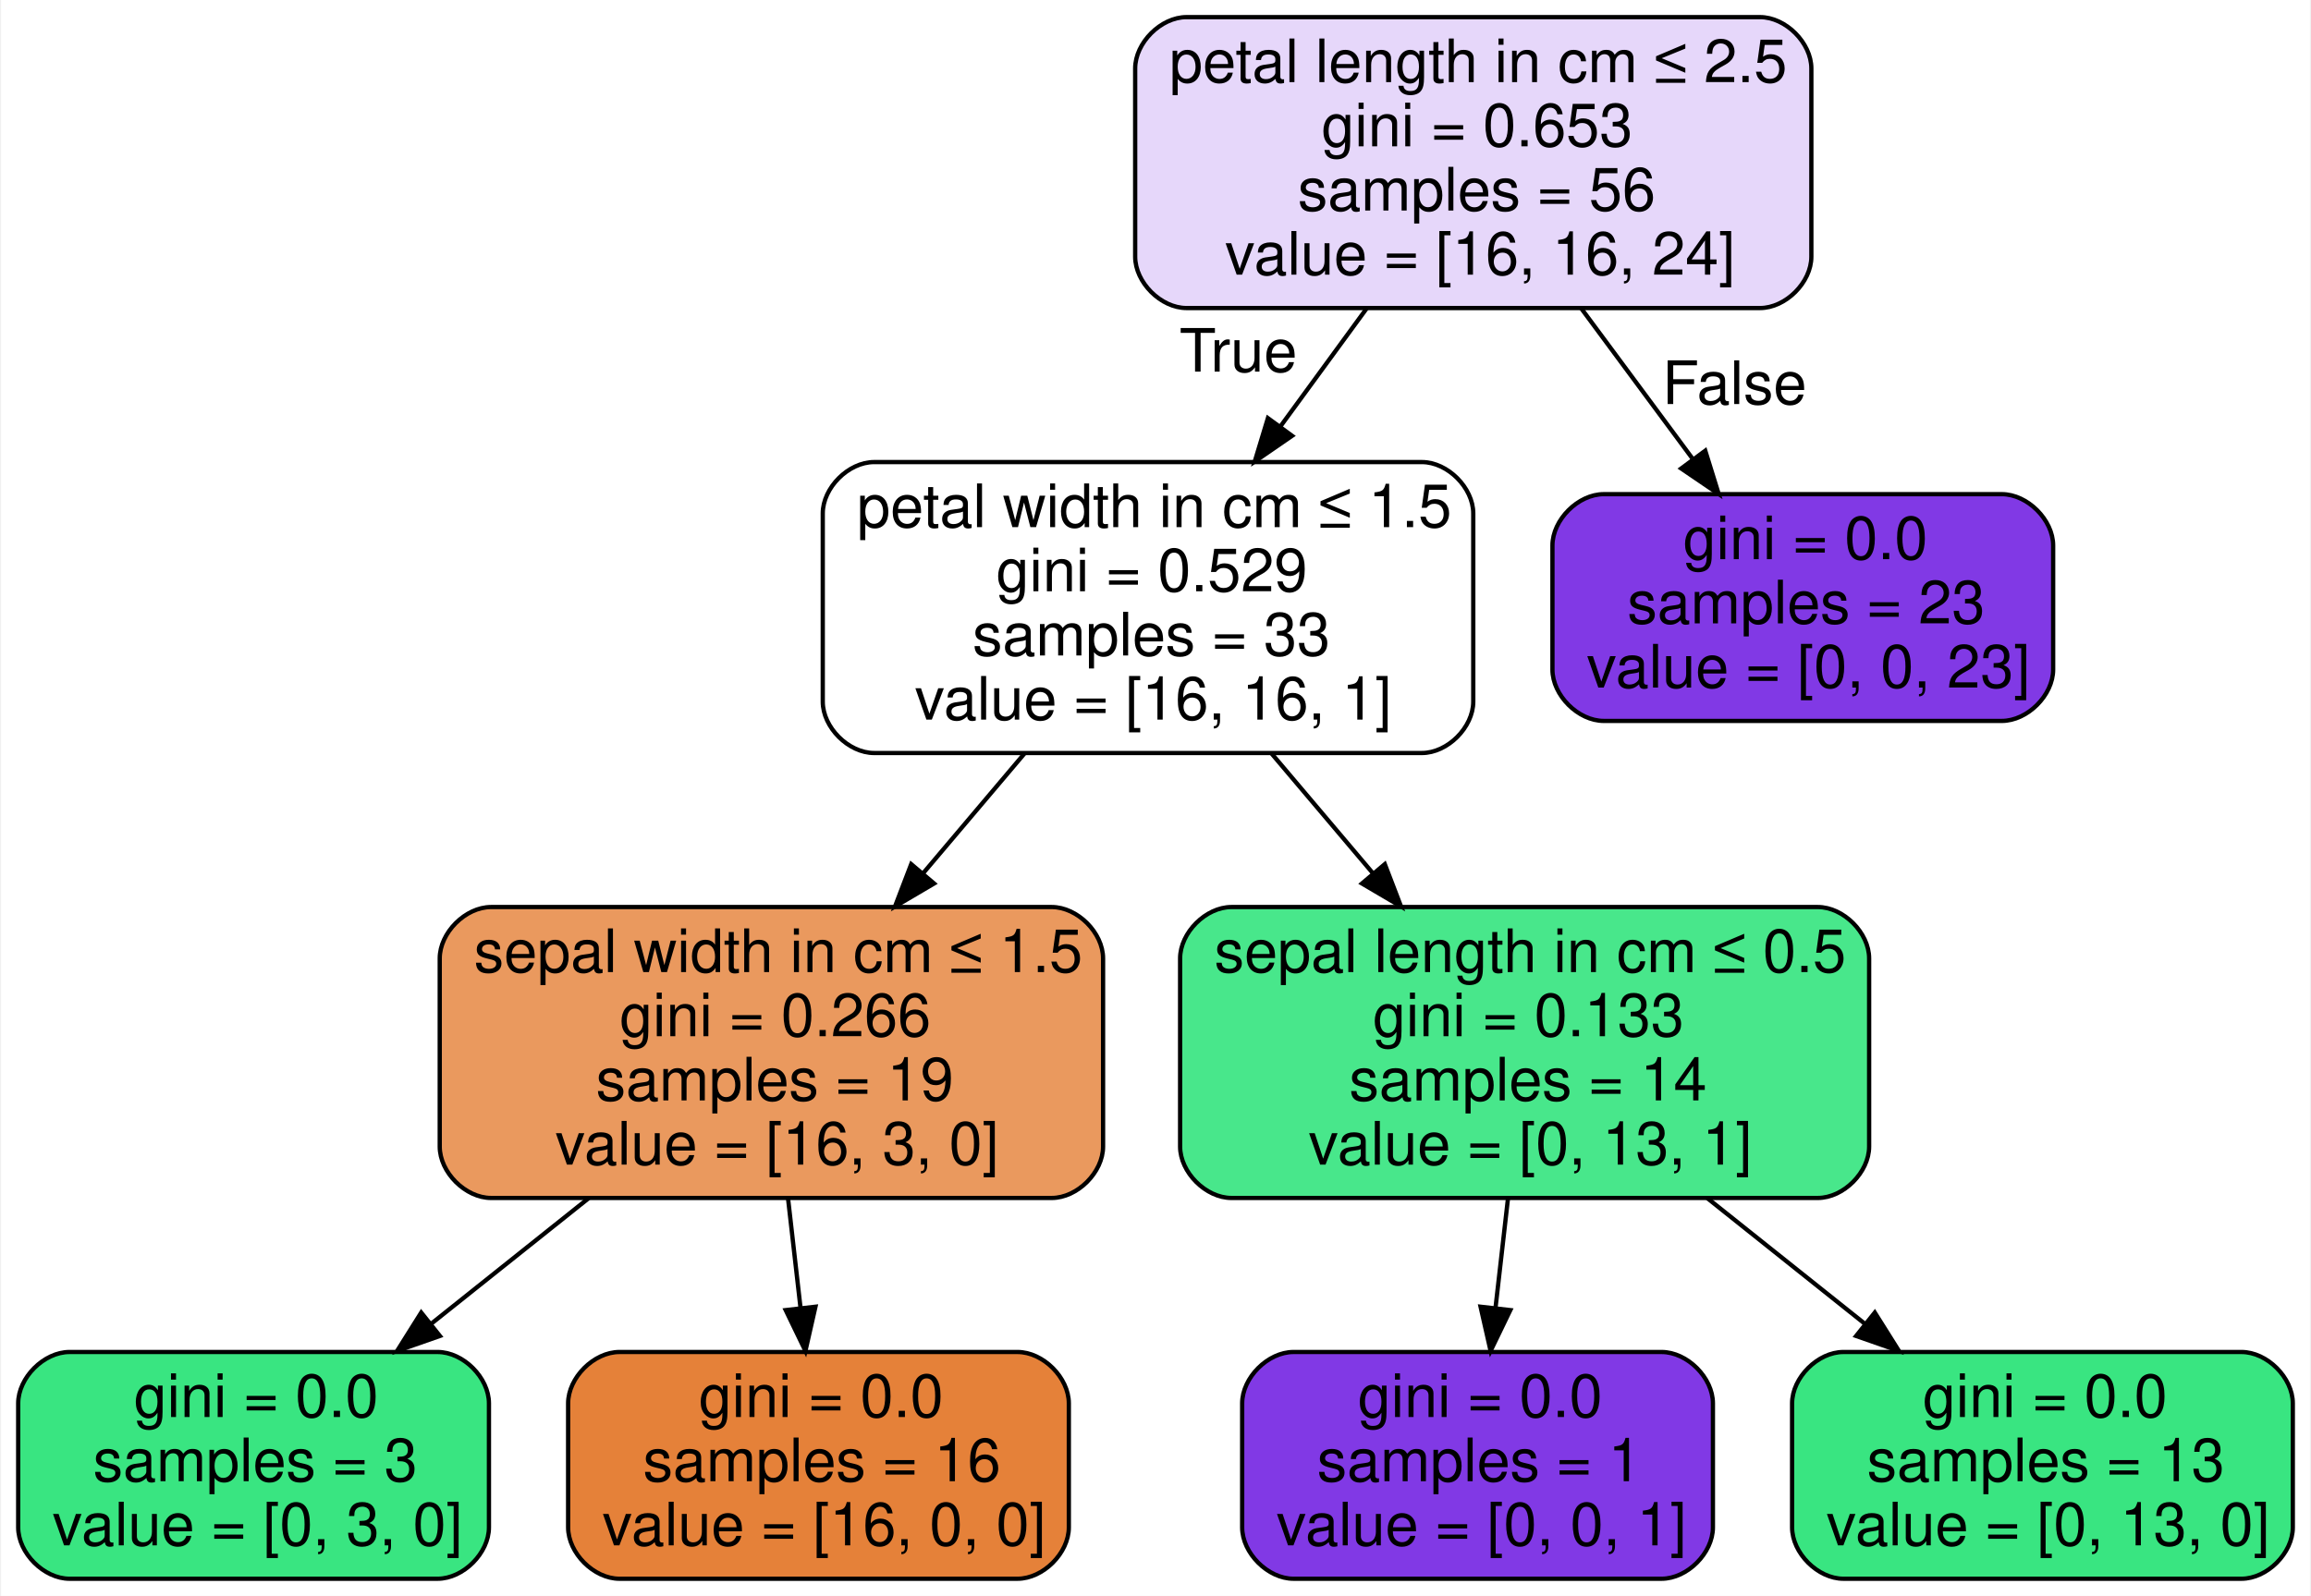
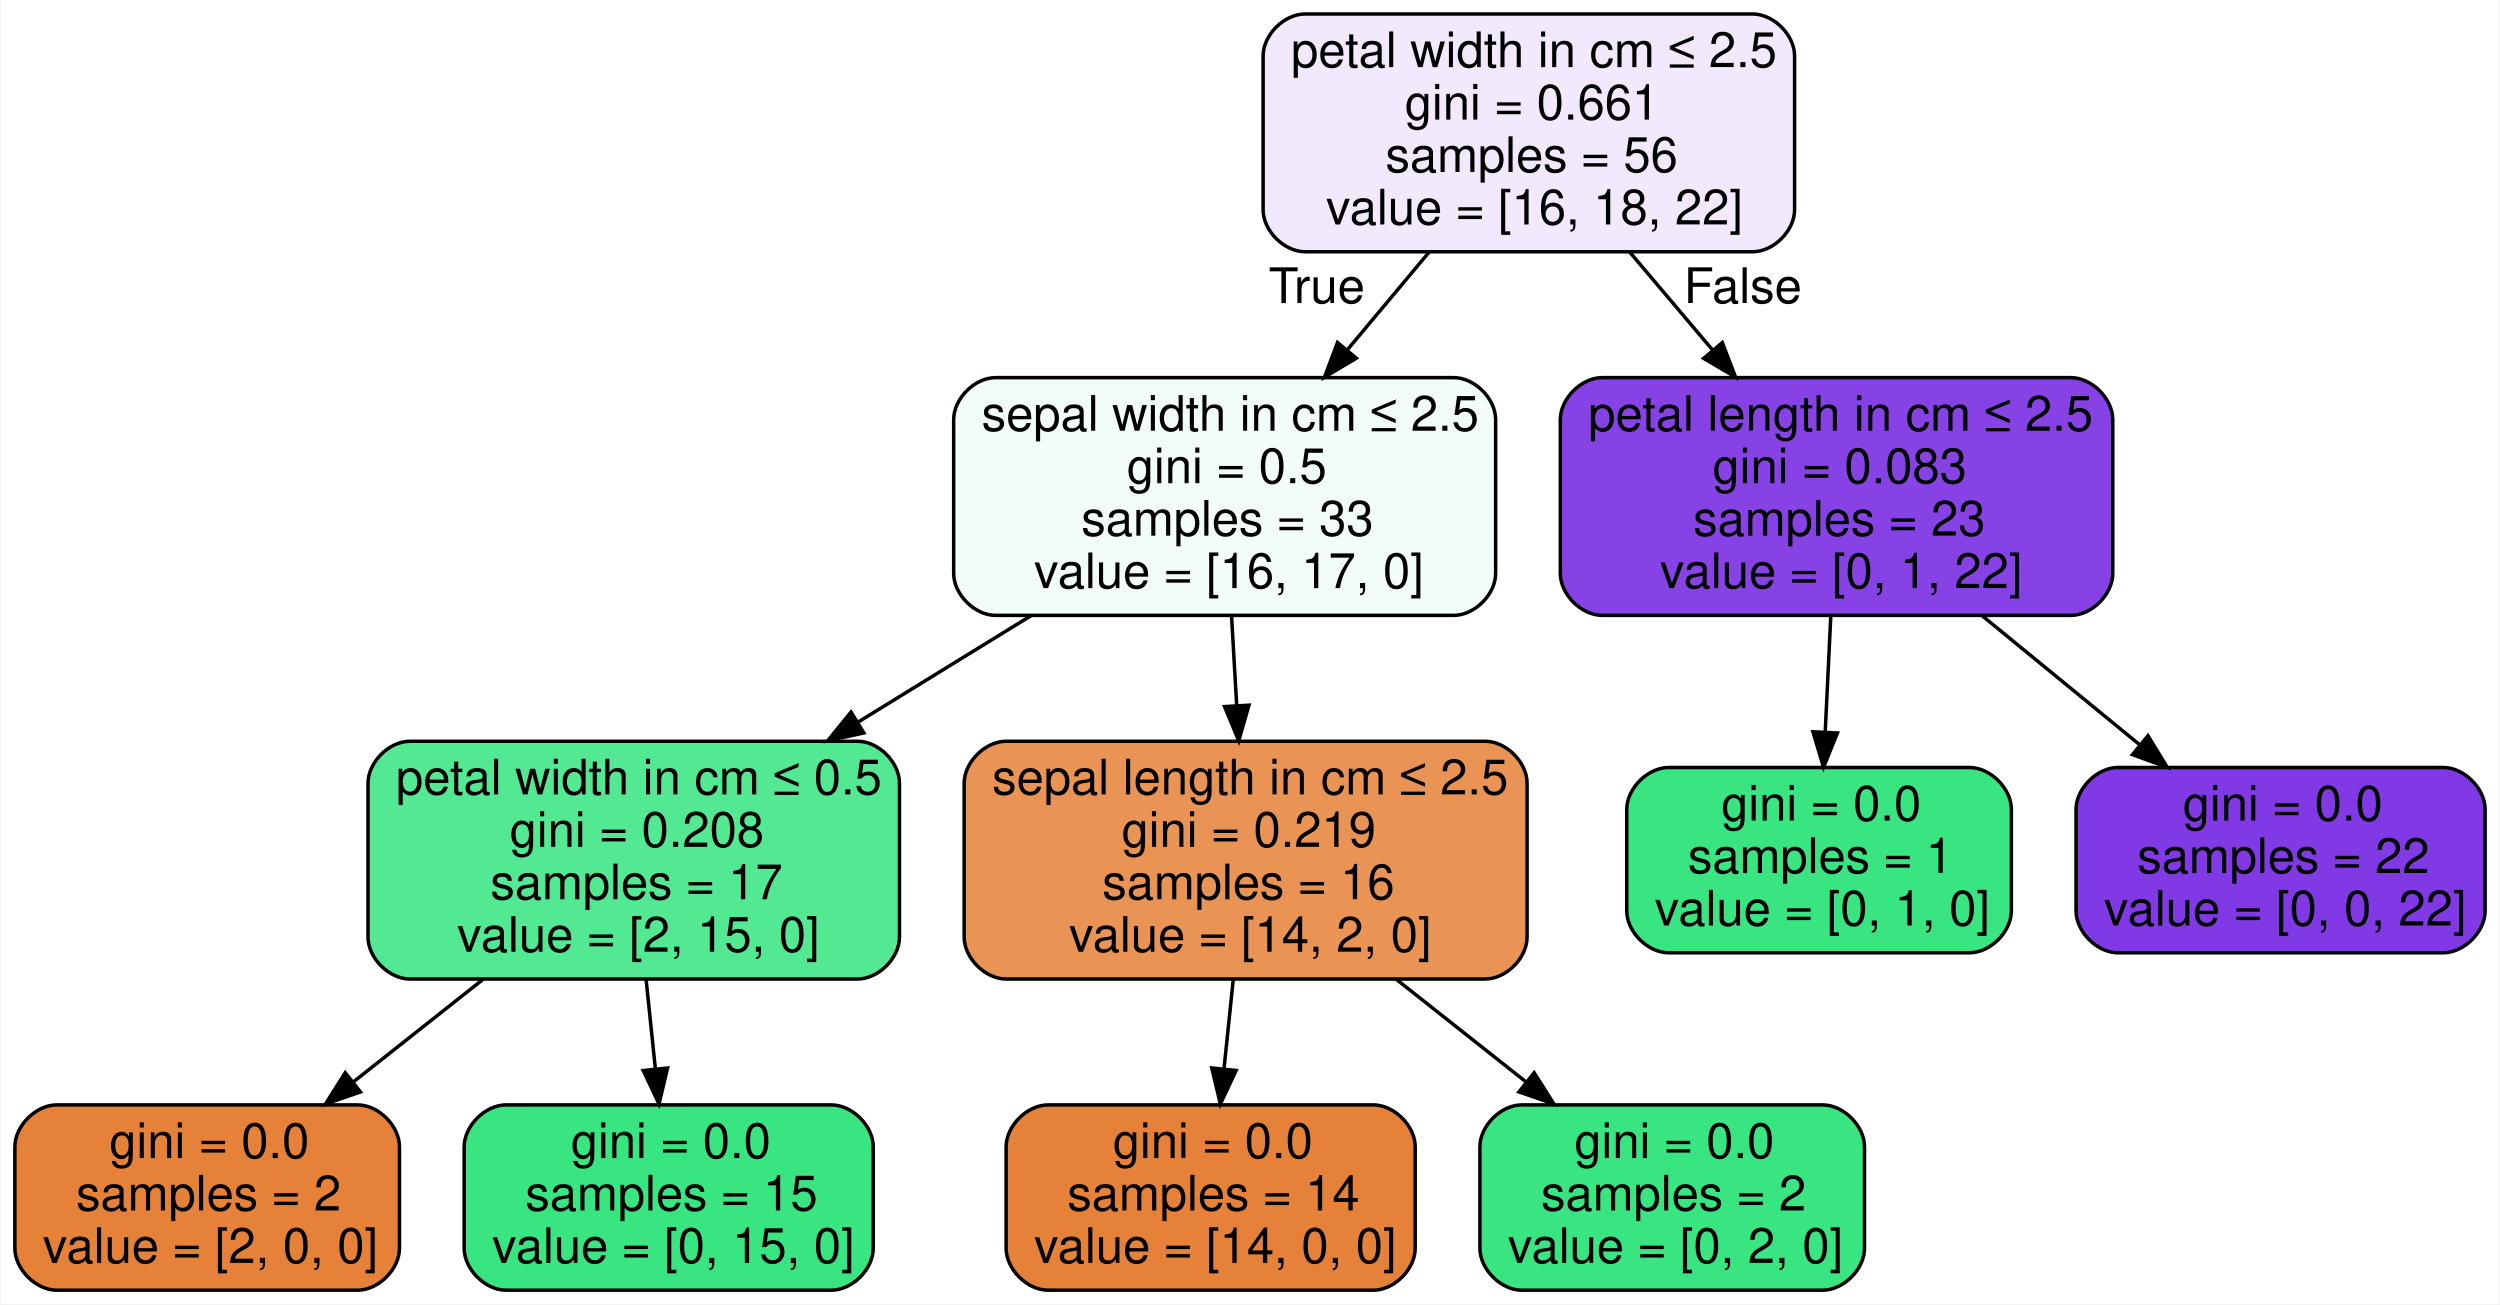
- <svg xmlns="http://www.w3.org/2000/svg" width="540pt" height="373pt" viewBox="0.00 0.00 539.50 373.00">
+ <svg xmlns="http://www.w3.org/2000/svg" width="715pt" height="373pt" viewBox="0.00 0.00 714.50 373.00">
  <g id="graph0" class="graph" transform="scale(1 1) rotate(0) translate(4 369)">
-     <polygon fill="#ffffff" stroke="transparent" points="-4,4 -4,-369 535.5,-369 535.5,4 -4,4" />
+     <polygon fill="#ffffff" stroke="transparent" points="-4,4 -4,-369 710.5,-369 710.5,4 -4,4" />
    <g id="node1" class="node">
-       <path fill="#e6d7fa" stroke="#000000" d="M407,-365C407,-365 273,-365 273,-365 267,-365 261,-359 261,-353 261,-353 261,-309 261,-309 261,-303 267,-297 273,-297 273,-297 407,-297 407,-297 413,-297 419,-303 419,-309 419,-309 419,-353 419,-353 419,-359 413,-365 407,-365" />
-       <text text-anchor="start" x="269" y="-349.8" font-family="Helvetica,sans-Serif" font-size="14.00" fill="#000000">petal length in cm ≤ 2.5</text>
-       <text text-anchor="start" x="304.5" y="-334.8" font-family="Helvetica,sans-Serif" font-size="14.00" fill="#000000">gini = 0.653</text>
-       <text text-anchor="start" x="299" y="-319.8" font-family="Helvetica,sans-Serif" font-size="14.00" fill="#000000">samples = 56</text>
-       <text text-anchor="start" x="282" y="-304.8" font-family="Helvetica,sans-Serif" font-size="14.00" fill="#000000">value = [16, 16, 24]</text>
+       <path fill="#f2eafc" stroke="#000000" d="M497,-365C497,-365 369,-365 369,-365 363,-365 357,-359 357,-353 357,-353 357,-309 357,-309 357,-303 363,-297 369,-297 369,-297 497,-297 497,-297 503,-297 509,-303 509,-309 509,-309 509,-353 509,-353 509,-359 503,-365 497,-365" />
+       <text text-anchor="start" x="365" y="-349.8" font-family="Helvetica,sans-Serif" font-size="14.00" fill="#000000">petal width in cm ≤ 2.5</text>
+       <text text-anchor="start" x="397.5" y="-334.8" font-family="Helvetica,sans-Serif" font-size="14.00" fill="#000000">gini = 0.661</text>
+       <text text-anchor="start" x="392" y="-319.8" font-family="Helvetica,sans-Serif" font-size="14.00" fill="#000000">samples = 56</text>
+       <text text-anchor="start" x="375" y="-304.8" font-family="Helvetica,sans-Serif" font-size="14.00" fill="#000000">value = [16, 18, 22]</text>
    </g>
    <g id="node2" class="node">
-       <path fill="#ffffff" stroke="#000000" d="M328,-261C328,-261 200,-261 200,-261 194,-261 188,-255 188,-249 188,-249 188,-205 188,-205 188,-199 194,-193 200,-193 200,-193 328,-193 328,-193 334,-193 340,-199 340,-205 340,-205 340,-249 340,-249 340,-255 334,-261 328,-261" />
-       <text text-anchor="start" x="196" y="-245.8" font-family="Helvetica,sans-Serif" font-size="14.00" fill="#000000">petal width in cm ≤ 1.5</text>
-       <text text-anchor="start" x="228.5" y="-230.8" font-family="Helvetica,sans-Serif" font-size="14.00" fill="#000000">gini = 0.529</text>
-       <text text-anchor="start" x="223" y="-215.8" font-family="Helvetica,sans-Serif" font-size="14.00" fill="#000000">samples = 33</text>
-       <text text-anchor="start" x="209.5" y="-200.8" font-family="Helvetica,sans-Serif" font-size="14.00" fill="#000000">value = [16, 16, 1]</text>
+       <path fill="#f3fdf8" stroke="#000000" d="M411.5,-261C411.5,-261 280.5,-261 280.5,-261 274.5,-261 268.5,-255 268.5,-249 268.5,-249 268.5,-205 268.5,-205 268.5,-199 274.5,-193 280.5,-193 280.5,-193 411.5,-193 411.5,-193 417.5,-193 423.5,-199 423.5,-205 423.5,-205 423.5,-249 423.5,-249 423.5,-255 417.5,-261 411.5,-261" />
+       <text text-anchor="start" x="276.5" y="-245.8" font-family="Helvetica,sans-Serif" font-size="14.00" fill="#000000">sepal width in cm ≤ 2.5</text>
+       <text text-anchor="start" x="318" y="-230.8" font-family="Helvetica,sans-Serif" font-size="14.00" fill="#000000">gini = 0.5</text>
+       <text text-anchor="start" x="305" y="-215.8" font-family="Helvetica,sans-Serif" font-size="14.00" fill="#000000">samples = 33</text>
+       <text text-anchor="start" x="291.5" y="-200.8" font-family="Helvetica,sans-Serif" font-size="14.00" fill="#000000">value = [16, 17, 0]</text>
    </g>
    <g id="edge1" class="edge">
-       <path fill="none" stroke="#000000" d="M315.115,-296.947C308.685,-288.147 301.684,-278.567 294.984,-269.399" />
-       <polygon fill="#000000" stroke="#000000" points="297.667,-267.139 288.941,-261.13 292.015,-271.269 297.667,-267.139" />
-       <text text-anchor="middle" x="285.099" y="-282.133" font-family="Helvetica,sans-Serif" font-size="14.00" fill="#000000">True</text>
+       <path fill="none" stroke="#000000" d="M404.513,-296.947C397.002,-287.968 388.81,-278.176 381,-268.839" />
+       <polygon fill="#000000" stroke="#000000" points="383.652,-266.554 374.551,-261.13 378.283,-271.046 383.652,-266.554" />
+       <text text-anchor="middle" x="372.335" y="-282.332" font-family="Helvetica,sans-Serif" font-size="14.00" fill="#000000">True</text>
    </g>
    <g id="node9" class="node">
-       <path fill="#8139e5" stroke="#000000" d="M463.5,-253.5C463.5,-253.5 370.5,-253.5 370.5,-253.5 364.5,-253.5 358.5,-247.5 358.5,-241.5 358.5,-241.5 358.5,-212.5 358.5,-212.5 358.5,-206.5 364.5,-200.5 370.5,-200.5 370.5,-200.5 463.5,-200.5 463.5,-200.5 469.5,-200.5 475.5,-206.5 475.5,-212.5 475.5,-212.5 475.5,-241.5 475.5,-241.5 475.5,-247.5 469.5,-253.5 463.5,-253.5" />
-       <text text-anchor="start" x="389" y="-238.3" font-family="Helvetica,sans-Serif" font-size="14.00" fill="#000000">gini = 0.0</text>
-       <text text-anchor="start" x="376" y="-223.3" font-family="Helvetica,sans-Serif" font-size="14.00" fill="#000000">samples = 23</text>
-       <text text-anchor="start" x="366.5" y="-208.3" font-family="Helvetica,sans-Serif" font-size="14.00" fill="#000000">value = [0, 0, 23]</text>
+       <path fill="#8742e6" stroke="#000000" d="M588,-261C588,-261 454,-261 454,-261 448,-261 442,-255 442,-249 442,-249 442,-205 442,-205 442,-199 448,-193 454,-193 454,-193 588,-193 588,-193 594,-193 600,-199 600,-205 600,-205 600,-249 600,-249 600,-255 594,-261 588,-261" />
+       <text text-anchor="start" x="450" y="-245.8" font-family="Helvetica,sans-Serif" font-size="14.00" fill="#000000">petal length in cm ≤ 2.5</text>
+       <text text-anchor="start" x="485.5" y="-230.8" font-family="Helvetica,sans-Serif" font-size="14.00" fill="#000000">gini = 0.083</text>
+       <text text-anchor="start" x="480" y="-215.8" font-family="Helvetica,sans-Serif" font-size="14.00" fill="#000000">samples = 23</text>
+       <text text-anchor="start" x="470.5" y="-200.8" font-family="Helvetica,sans-Serif" font-size="14.00" fill="#000000">value = [0, 1, 22]</text>
    </g>
    <g id="edge8" class="edge">
-       <path fill="none" stroke="#000000" d="M365.213,-296.947C373.531,-285.711 382.793,-273.202 391.157,-261.904" />
-       <polygon fill="#000000" stroke="#000000" points="394.211,-263.662 397.349,-253.542 388.585,-259.497 394.211,-263.662" />
-       <text text-anchor="middle" x="401.037" y="-274.569" font-family="Helvetica,sans-Serif" font-size="14.00" fill="#000000">False</text>
+       <path fill="none" stroke="#000000" d="M461.815,-296.947C469.412,-287.968 477.697,-278.176 485.598,-268.839" />
+       <polygon fill="#000000" stroke="#000000" points="488.333,-271.025 492.121,-261.13 482.99,-266.503 488.333,-271.025" />
+       <text text-anchor="middle" x="494.197" y="-282.344" font-family="Helvetica,sans-Serif" font-size="14.00" fill="#000000">False</text>
    </g>
    <g id="node3" class="node">
-       <path fill="#ea995e" stroke="#000000" d="M241.5,-157C241.5,-157 110.5,-157 110.5,-157 104.5,-157 98.5,-151 98.5,-145 98.5,-145 98.5,-101 98.5,-101 98.5,-95 104.5,-89 110.5,-89 110.5,-89 241.5,-89 241.5,-89 247.5,-89 253.5,-95 253.5,-101 253.5,-101 253.5,-145 253.5,-145 253.5,-151 247.5,-157 241.5,-157" />
-       <text text-anchor="start" x="106.5" y="-141.8" font-family="Helvetica,sans-Serif" font-size="14.00" fill="#000000">sepal width in cm ≤ 1.5</text>
-       <text text-anchor="start" x="140.5" y="-126.8" font-family="Helvetica,sans-Serif" font-size="14.00" fill="#000000">gini = 0.266</text>
-       <text text-anchor="start" x="135" y="-111.8" font-family="Helvetica,sans-Serif" font-size="14.00" fill="#000000">samples = 19</text>
-       <text text-anchor="start" x="125.5" y="-96.8" font-family="Helvetica,sans-Serif" font-size="14.00" fill="#000000">value = [16, 3, 0]</text>
+       <path fill="#53e892" stroke="#000000" d="M241,-157C241,-157 113,-157 113,-157 107,-157 101,-151 101,-145 101,-145 101,-101 101,-101 101,-95 107,-89 113,-89 113,-89 241,-89 241,-89 247,-89 253,-95 253,-101 253,-101 253,-145 253,-145 253,-151 247,-157 241,-157" />
+       <text text-anchor="start" x="109" y="-141.8" font-family="Helvetica,sans-Serif" font-size="14.00" fill="#000000">petal width in cm ≤ 0.5</text>
+       <text text-anchor="start" x="141.5" y="-126.8" font-family="Helvetica,sans-Serif" font-size="14.00" fill="#000000">gini = 0.208</text>
+       <text text-anchor="start" x="136" y="-111.8" font-family="Helvetica,sans-Serif" font-size="14.00" fill="#000000">samples = 17</text>
+       <text text-anchor="start" x="126.5" y="-96.8" font-family="Helvetica,sans-Serif" font-size="14.00" fill="#000000">value = [2, 15, 0]</text>
    </g>
    <g id="edge2" class="edge">
-       <path fill="none" stroke="#000000" d="M235.185,-192.946C227.588,-183.968 219.303,-174.176 211.402,-164.839" />
-       <polygon fill="#000000" stroke="#000000" points="214.011,-162.503 204.879,-157.13 208.667,-167.025 214.011,-162.503" />
+       <path fill="none" stroke="#000000" d="M290.663,-192.946C274.906,-183.25 257.606,-172.604 241.361,-162.607" />
+       <polygon fill="#000000" stroke="#000000" points="242.812,-159.39 232.461,-157.13 239.143,-165.352 242.812,-159.39" />
    </g>
    <g id="node6" class="node">
-       <path fill="#48e78b" stroke="#000000" d="M420.5,-157C420.5,-157 283.5,-157 283.5,-157 277.5,-157 271.5,-151 271.5,-145 271.5,-145 271.5,-101 271.5,-101 271.5,-95 277.5,-89 283.5,-89 283.5,-89 420.5,-89 420.5,-89 426.5,-89 432.5,-95 432.5,-101 432.5,-101 432.5,-145 432.5,-145 432.5,-151 426.5,-157 420.5,-157" />
-       <text text-anchor="start" x="279.5" y="-141.8" font-family="Helvetica,sans-Serif" font-size="14.00" fill="#000000">sepal length in cm ≤ 0.5</text>
-       <text text-anchor="start" x="316.5" y="-126.8" font-family="Helvetica,sans-Serif" font-size="14.00" fill="#000000">gini = 0.133</text>
-       <text text-anchor="start" x="311" y="-111.8" font-family="Helvetica,sans-Serif" font-size="14.00" fill="#000000">samples = 14</text>
-       <text text-anchor="start" x="301.5" y="-96.8" font-family="Helvetica,sans-Serif" font-size="14.00" fill="#000000">value = [0, 13, 1]</text>
+       <path fill="#e99355" stroke="#000000" d="M420.5,-157C420.5,-157 283.5,-157 283.5,-157 277.5,-157 271.5,-151 271.5,-145 271.5,-145 271.5,-101 271.5,-101 271.5,-95 277.5,-89 283.5,-89 283.5,-89 420.5,-89 420.5,-89 426.5,-89 432.5,-95 432.5,-101 432.5,-101 432.5,-145 432.5,-145 432.5,-151 426.5,-157 420.5,-157" />
+       <text text-anchor="start" x="279.5" y="-141.8" font-family="Helvetica,sans-Serif" font-size="14.00" fill="#000000">sepal length in cm ≤ 2.5</text>
+       <text text-anchor="start" x="316.5" y="-126.8" font-family="Helvetica,sans-Serif" font-size="14.00" fill="#000000">gini = 0.219</text>
+       <text text-anchor="start" x="311" y="-111.8" font-family="Helvetica,sans-Serif" font-size="14.00" fill="#000000">samples = 16</text>
+       <text text-anchor="start" x="301.5" y="-96.8" font-family="Helvetica,sans-Serif" font-size="14.00" fill="#000000">value = [14, 2, 0]</text>
    </g>
    <g id="edge5" class="edge">
-       <path fill="none" stroke="#000000" d="M292.815,-192.946C300.412,-183.968 308.697,-174.176 316.598,-164.839" />
-       <polygon fill="#000000" stroke="#000000" points="319.333,-167.025 323.121,-157.13 313.99,-162.503 319.333,-167.025" />
+       <path fill="none" stroke="#000000" d="M347.965,-192.946C348.436,-184.776 348.946,-175.932 349.44,-167.37" />
+       <polygon fill="#000000" stroke="#000000" points="352.949,-167.315 350.031,-157.13 345.961,-166.912 352.949,-167.315" />
    </g>
    <g id="node4" class="node">
-       <path fill="#39e581" stroke="#000000" d="M98,-53C98,-53 12,-53 12,-53 6,-53 0,-47 0,-41 0,-41 0,-12 0,-12 0,-6 6,0 12,0 12,0 98,0 98,0 104,0 110,-6 110,-12 110,-12 110,-41 110,-41 110,-47 104,-53 98,-53" />
+       <path fill="#e58139" stroke="#000000" d="M98,-53C98,-53 12,-53 12,-53 6,-53 0,-47 0,-41 0,-41 0,-12 0,-12 0,-6 6,0 12,0 12,0 98,0 98,0 104,0 110,-6 110,-12 110,-12 110,-41 110,-41 110,-47 104,-53 98,-53" />
      <text text-anchor="start" x="27" y="-37.8" font-family="Helvetica,sans-Serif" font-size="14.00" fill="#000000">gini = 0.0</text>
-       <text text-anchor="start" x="17.5" y="-22.8" font-family="Helvetica,sans-Serif" font-size="14.00" fill="#000000">samples = 3</text>
-       <text text-anchor="start" x="8" y="-7.8" font-family="Helvetica,sans-Serif" font-size="14.00" fill="#000000">value = [0, 3, 0]</text>
+       <text text-anchor="start" x="17.5" y="-22.8" font-family="Helvetica,sans-Serif" font-size="14.00" fill="#000000">samples = 2</text>
+       <text text-anchor="start" x="8" y="-7.8" font-family="Helvetica,sans-Serif" font-size="14.00" fill="#000000">value = [2, 0, 0]</text>
    </g>
    <g id="edge3" class="edge">
-       <path fill="none" stroke="#000000" d="M133.34,-88.978C121.399,-79.454 108.439,-69.119 96.563,-59.647" />
-       <polygon fill="#000000" stroke="#000000" points="98.54,-56.747 88.54,-53.248 94.175,-62.22 98.54,-56.747" />
+       <path fill="none" stroke="#000000" d="M133.987,-88.978C121.948,-79.454 108.881,-69.119 96.906,-59.647" />
+       <polygon fill="#000000" stroke="#000000" points="98.831,-56.707 88.817,-53.248 94.489,-62.197 98.831,-56.707" />
    </g>
    <g id="node5" class="node">
-       <path fill="#e58139" stroke="#000000" d="M233.5,-53C233.5,-53 140.5,-53 140.5,-53 134.5,-53 128.5,-47 128.5,-41 128.5,-41 128.5,-12 128.5,-12 128.5,-6 134.5,0 140.5,0 140.5,0 233.5,0 233.5,0 239.5,0 245.5,-6 245.5,-12 245.5,-12 245.5,-41 245.5,-41 245.5,-47 239.5,-53 233.5,-53" />
+       <path fill="#39e581" stroke="#000000" d="M233.5,-53C233.5,-53 140.5,-53 140.5,-53 134.5,-53 128.5,-47 128.5,-41 128.5,-41 128.5,-12 128.5,-12 128.5,-6 134.5,0 140.5,0 140.5,0 233.5,0 233.5,0 239.5,0 245.5,-6 245.5,-12 245.5,-12 245.5,-41 245.5,-41 245.5,-47 239.5,-53 233.5,-53" />
      <text text-anchor="start" x="159" y="-37.8" font-family="Helvetica,sans-Serif" font-size="14.00" fill="#000000">gini = 0.0</text>
-       <text text-anchor="start" x="146" y="-22.8" font-family="Helvetica,sans-Serif" font-size="14.00" fill="#000000">samples = 16</text>
-       <text text-anchor="start" x="136.5" y="-7.8" font-family="Helvetica,sans-Serif" font-size="14.00" fill="#000000">value = [16, 0, 0]</text>
+       <text text-anchor="start" x="146" y="-22.8" font-family="Helvetica,sans-Serif" font-size="14.00" fill="#000000">samples = 15</text>
+       <text text-anchor="start" x="136.5" y="-7.8" font-family="Helvetica,sans-Serif" font-size="14.00" fill="#000000">value = [0, 15, 0]</text>
    </g>
    <g id="edge4" class="edge">
-       <path fill="none" stroke="#000000" d="M179.878,-88.978C180.828,-80.645 181.849,-71.69 182.812,-63.236" />
-       <polygon fill="#000000" stroke="#000000" points="186.296,-63.581 183.951,-53.248 179.341,-62.788 186.296,-63.581" />
+       <path fill="none" stroke="#000000" d="M180.526,-88.978C181.389,-80.645 182.317,-71.69 183.193,-63.236" />
+       <polygon fill="#000000" stroke="#000000" points="186.679,-63.556 184.228,-53.248 179.716,-62.834 186.679,-63.556" />
    </g>
    <g id="node7" class="node">
-       <path fill="#8139e5" stroke="#000000" d="M384,-53C384,-53 298,-53 298,-53 292,-53 286,-47 286,-41 286,-41 286,-12 286,-12 286,-6 292,0 298,0 298,0 384,0 384,0 390,0 396,-6 396,-12 396,-12 396,-41 396,-41 396,-47 390,-53 384,-53" />
-       <text text-anchor="start" x="313" y="-37.8" font-family="Helvetica,sans-Serif" font-size="14.00" fill="#000000">gini = 0.0</text>
-       <text text-anchor="start" x="303.5" y="-22.8" font-family="Helvetica,sans-Serif" font-size="14.00" fill="#000000">samples = 1</text>
-       <text text-anchor="start" x="294" y="-7.8" font-family="Helvetica,sans-Serif" font-size="14.00" fill="#000000">value = [0, 0, 1]</text>
+       <path fill="#e58139" stroke="#000000" d="M388.5,-53C388.5,-53 295.5,-53 295.5,-53 289.5,-53 283.5,-47 283.5,-41 283.5,-41 283.5,-12 283.5,-12 283.5,-6 289.5,0 295.5,0 295.5,0 388.5,0 388.5,0 394.5,0 400.5,-6 400.5,-12 400.5,-12 400.5,-41 400.5,-41 400.5,-47 394.5,-53 388.5,-53" />
+       <text text-anchor="start" x="314" y="-37.8" font-family="Helvetica,sans-Serif" font-size="14.00" fill="#000000">gini = 0.0</text>
+       <text text-anchor="start" x="301" y="-22.8" font-family="Helvetica,sans-Serif" font-size="14.00" fill="#000000">samples = 14</text>
+       <text text-anchor="start" x="291.5" y="-7.8" font-family="Helvetica,sans-Serif" font-size="14.00" fill="#000000">value = [14, 0, 0]</text>
    </g>
    <g id="edge6" class="edge">
-       <path fill="none" stroke="#000000" d="M348.122,-88.978C347.172,-80.645 346.151,-71.69 345.188,-63.236" />
-       <polygon fill="#000000" stroke="#000000" points="348.659,-62.788 344.049,-53.248 341.704,-63.581 348.659,-62.788" />
+       <path fill="none" stroke="#000000" d="M348.474,-88.978C347.611,-80.645 346.683,-71.69 345.807,-63.236" />
+       <polygon fill="#000000" stroke="#000000" points="349.284,-62.834 344.772,-53.248 342.321,-63.556 349.284,-62.834" />
    </g>
    <g id="node8" class="node">
-       <path fill="#39e581" stroke="#000000" d="M519.5,-53C519.5,-53 426.5,-53 426.5,-53 420.5,-53 414.5,-47 414.5,-41 414.5,-41 414.5,-12 414.5,-12 414.5,-6 420.5,0 426.5,0 426.5,0 519.5,0 519.5,0 525.5,0 531.5,-6 531.5,-12 531.5,-12 531.5,-41 531.5,-41 531.5,-47 525.5,-53 519.5,-53" />
-       <text text-anchor="start" x="445" y="-37.8" font-family="Helvetica,sans-Serif" font-size="14.00" fill="#000000">gini = 0.0</text>
-       <text text-anchor="start" x="432" y="-22.8" font-family="Helvetica,sans-Serif" font-size="14.00" fill="#000000">samples = 13</text>
-       <text text-anchor="start" x="422.5" y="-7.8" font-family="Helvetica,sans-Serif" font-size="14.00" fill="#000000">value = [0, 13, 0]</text>
+       <path fill="#39e581" stroke="#000000" d="M517,-53C517,-53 431,-53 431,-53 425,-53 419,-47 419,-41 419,-41 419,-12 419,-12 419,-6 425,0 431,0 431,0 517,0 517,0 523,0 529,-6 529,-12 529,-12 529,-41 529,-41 529,-47 523,-53 517,-53" />
+       <text text-anchor="start" x="446" y="-37.8" font-family="Helvetica,sans-Serif" font-size="14.00" fill="#000000">gini = 0.0</text>
+       <text text-anchor="start" x="436.5" y="-22.8" font-family="Helvetica,sans-Serif" font-size="14.00" fill="#000000">samples = 2</text>
+       <text text-anchor="start" x="427" y="-7.8" font-family="Helvetica,sans-Serif" font-size="14.00" fill="#000000">value = [0, 2, 0]</text>
    </g>
    <g id="edge7" class="edge">
-       <path fill="none" stroke="#000000" d="M394.66,-88.978C406.601,-79.454 419.56,-69.119 431.437,-59.647" />
-       <polygon fill="#000000" stroke="#000000" points="433.825,-62.22 439.461,-53.248 429.46,-56.747 433.825,-62.22" />
+       <path fill="none" stroke="#000000" d="M395.013,-88.978C407.052,-79.454 420.119,-69.119 432.094,-59.647" />
+       <polygon fill="#000000" stroke="#000000" points="434.512,-62.197 440.183,-53.248 430.169,-56.707 434.512,-62.197" />
+     </g>
+     <g id="node10" class="node">
+       <path fill="#39e581" stroke="#000000" d="M559,-149.5C559,-149.5 473,-149.5 473,-149.5 467,-149.5 461,-143.5 461,-137.5 461,-137.5 461,-108.5 461,-108.5 461,-102.5 467,-96.5 473,-96.5 473,-96.5 559,-96.5 559,-96.5 565,-96.5 571,-102.5 571,-108.5 571,-108.5 571,-137.5 571,-137.5 571,-143.5 565,-149.5 559,-149.5" />
+       <text text-anchor="start" x="488" y="-134.3" font-family="Helvetica,sans-Serif" font-size="14.00" fill="#000000">gini = 0.0</text>
+       <text text-anchor="start" x="478.5" y="-119.3" font-family="Helvetica,sans-Serif" font-size="14.00" fill="#000000">samples = 1</text>
+       <text text-anchor="start" x="469" y="-104.3" font-family="Helvetica,sans-Serif" font-size="14.00" fill="#000000">value = [0, 1, 0]</text>
+     </g>
+     <g id="edge9" class="edge">
+       <path fill="none" stroke="#000000" d="M519.363,-192.946C518.849,-182.262 518.28,-170.425 517.758,-159.574" />
+       <polygon fill="#000000" stroke="#000000" points="521.252,-159.363 517.276,-149.542 514.26,-159.699 521.252,-159.363" />
+     </g>
+     <g id="node11" class="node">
+       <path fill="#8139e5" stroke="#000000" d="M694.5,-149.5C694.5,-149.5 601.5,-149.5 601.5,-149.5 595.5,-149.5 589.5,-143.5 589.5,-137.5 589.5,-137.5 589.5,-108.5 589.5,-108.5 589.5,-102.5 595.5,-96.5 601.5,-96.5 601.5,-96.5 694.5,-96.5 694.5,-96.5 700.5,-96.5 706.5,-102.5 706.5,-108.5 706.5,-108.5 706.5,-137.5 706.5,-137.5 706.5,-143.5 700.5,-149.5 694.5,-149.5" />
+       <text text-anchor="start" x="620" y="-134.3" font-family="Helvetica,sans-Serif" font-size="14.00" fill="#000000">gini = 0.0</text>
+       <text text-anchor="start" x="607" y="-119.3" font-family="Helvetica,sans-Serif" font-size="14.00" fill="#000000">samples = 22</text>
+       <text text-anchor="start" x="597.5" y="-104.3" font-family="Helvetica,sans-Serif" font-size="14.00" fill="#000000">value = [0, 0, 22]</text>
+     </g>
+     <g id="edge10" class="edge">
+       <path fill="none" stroke="#000000" d="M562.585,-192.946C577.111,-181.05 593.383,-167.726 607.795,-155.924" />
+       <polygon fill="#000000" stroke="#000000" points="610.069,-158.586 615.588,-149.542 605.634,-153.17 610.069,-158.586" />
    </g>
  </g>
</svg>
